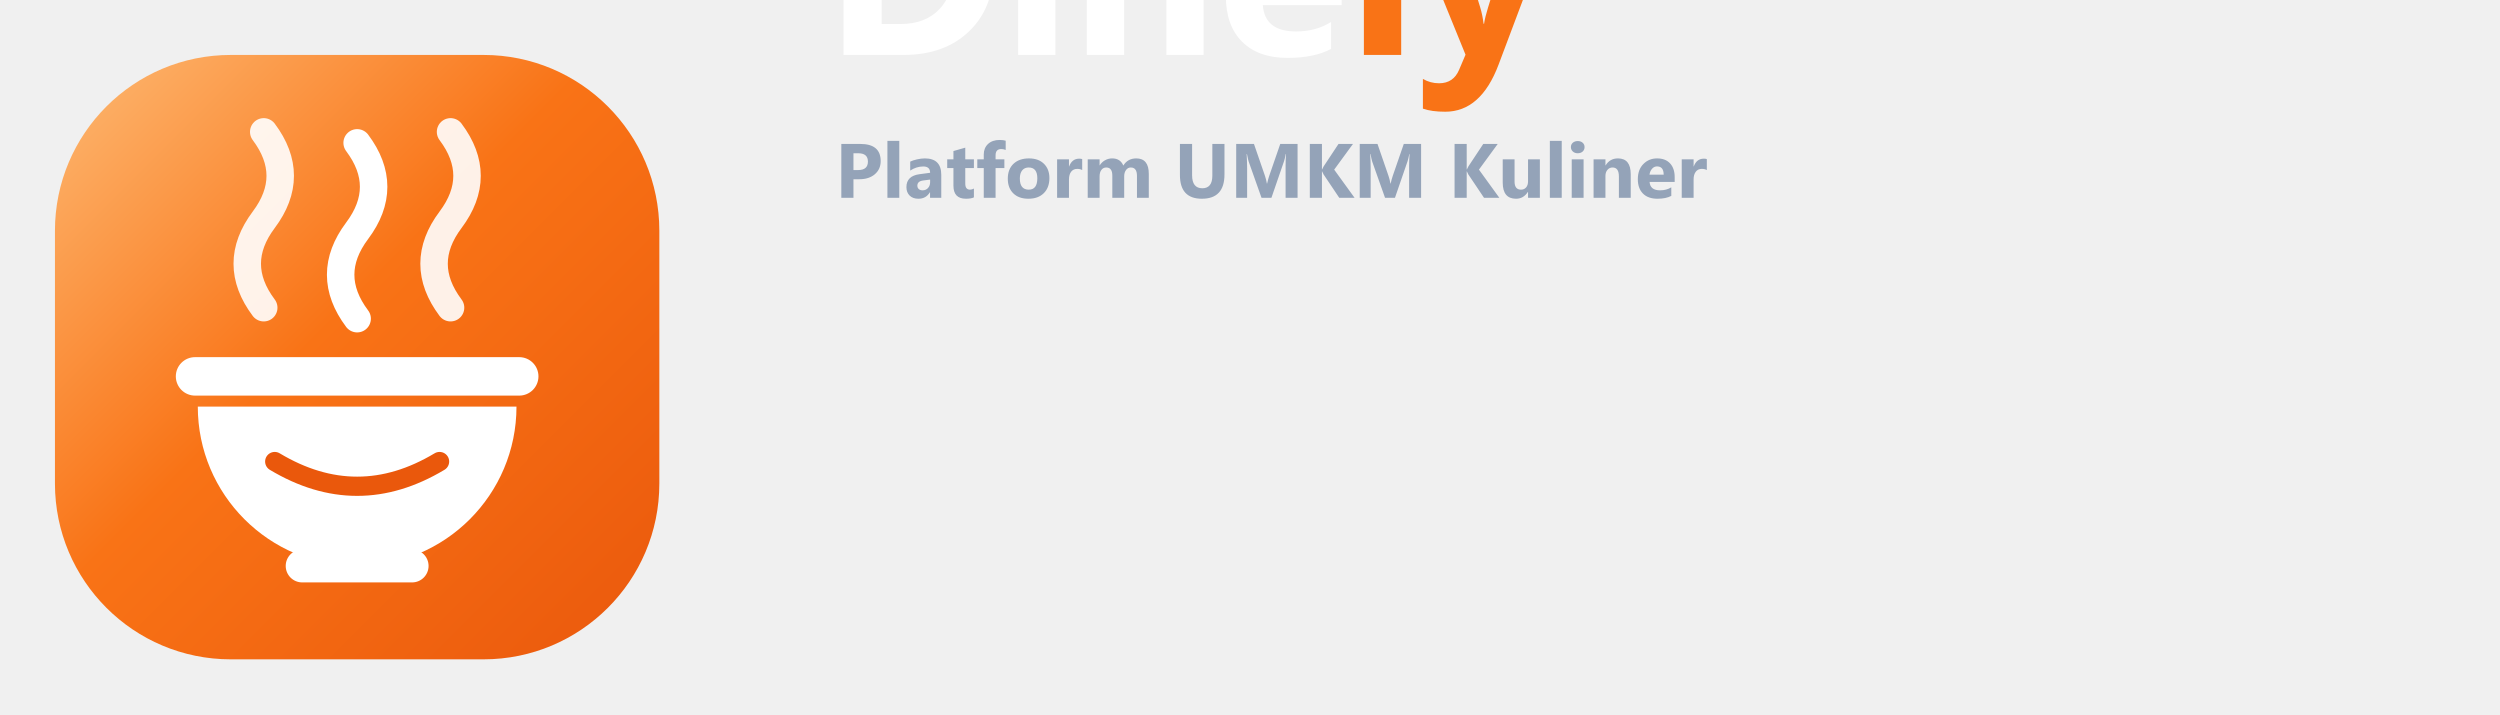
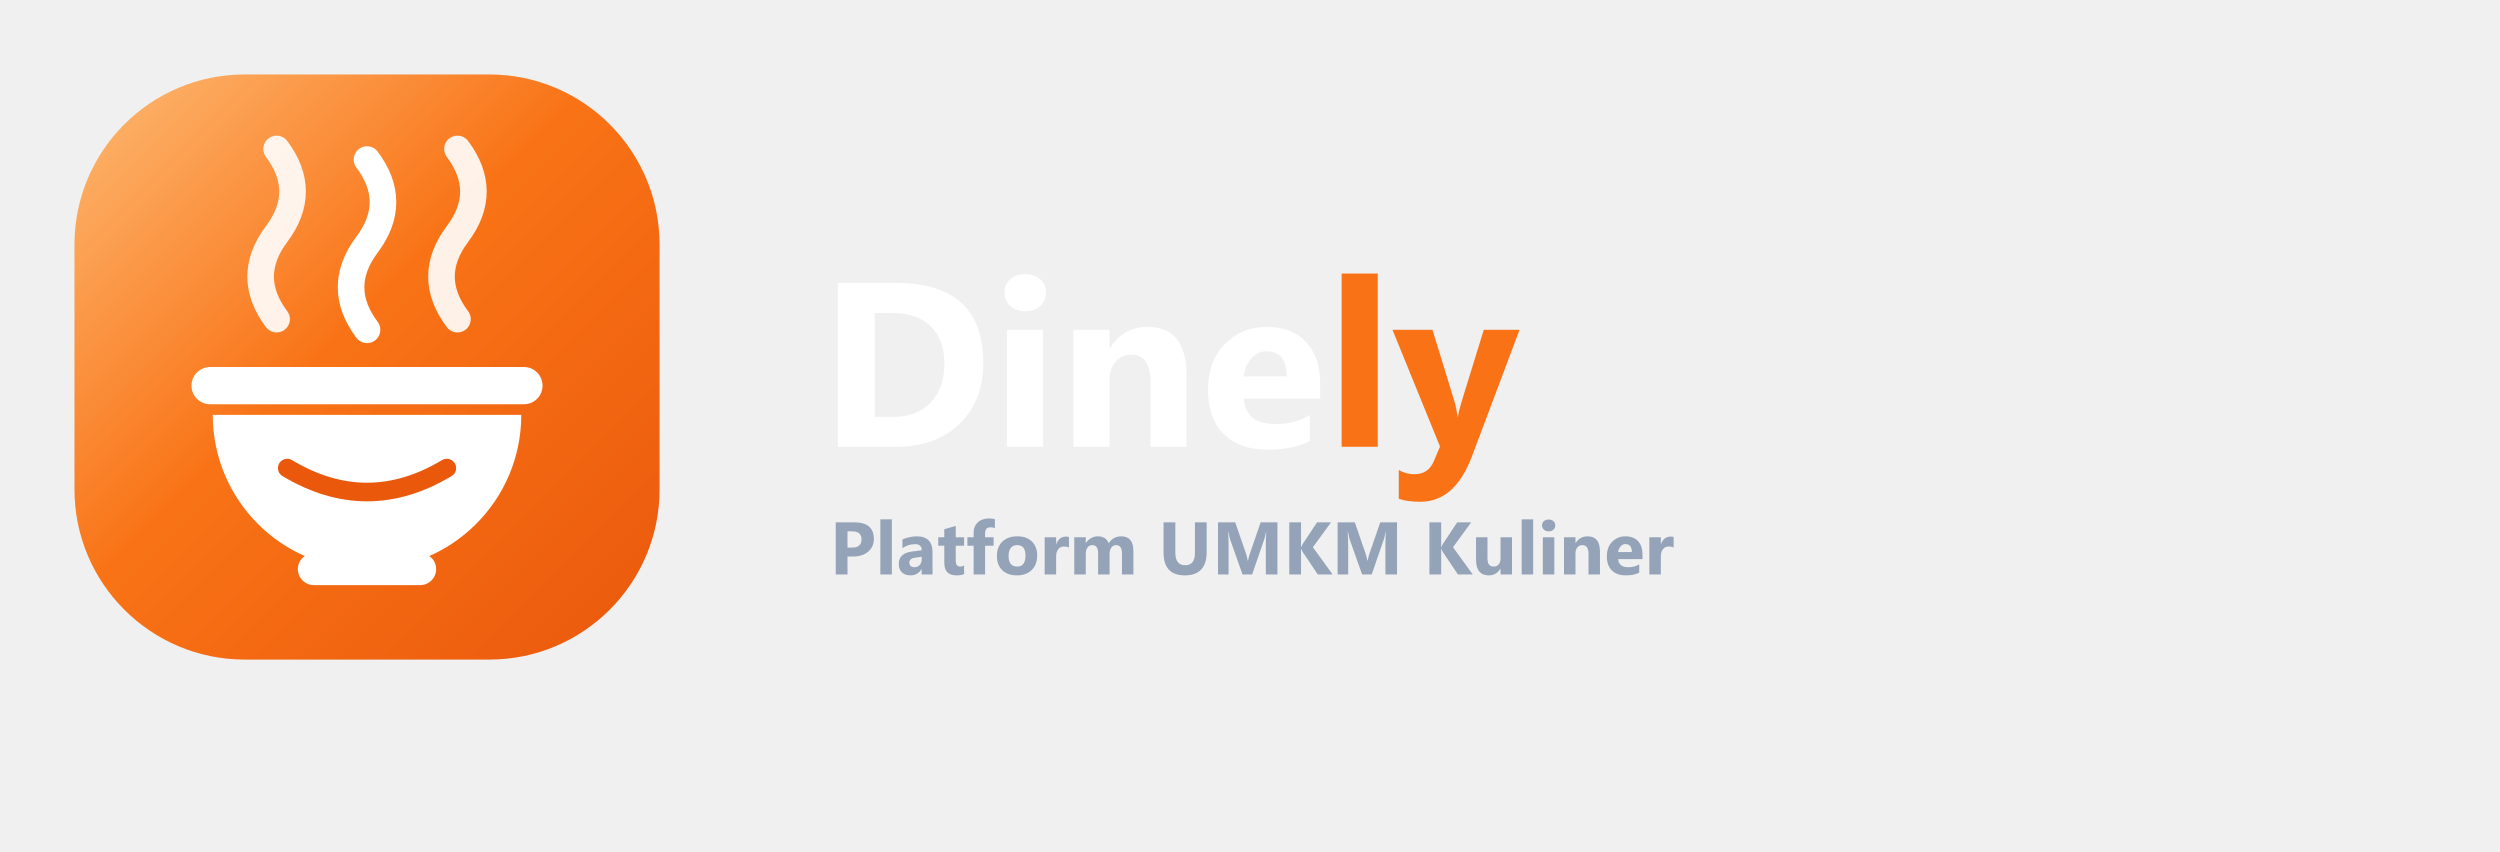
- <svg xmlns="http://www.w3.org/2000/svg" viewBox="-10 -10 455 130" width="455" height="130">
+ <svg xmlns="http://www.w3.org/2000/svg" viewBox="-14 -14 470 160" width="470" height="160">
  <defs>
    <linearGradient id="og" x1="0" y1="0" x2="1" y2="1">
      <stop offset="0" stop-color="#FDBA74" />
      <stop offset="0.45" stop-color="#F97316" />
      <stop offset="1" stop-color="#EA580C" />
    </linearGradient>
  </defs>
  <g>
    <rect width="110" height="110" rx="32" fill="url(#og)" />
    <path d="M38 46 Q32 38 38 30 Q44 22 38 14" fill="none" stroke="#fff" stroke-width="5" stroke-linecap="round" opacity="0.9" />
    <path d="M55 48 Q49 40 55 32 Q61 24 55 16" fill="none" stroke="#fff" stroke-width="5" stroke-linecap="round" />
    <path d="M72 46 Q66 38 72 30 Q78 22 72 14" fill="none" stroke="#fff" stroke-width="5" stroke-linecap="round" opacity="0.9" />
    <rect x="22" y="55" width="66" height="7" rx="3.5" fill="#fff" />
    <path d="M26 64 H84 A29 29 0 0 1 26 64 Z" fill="#fff" />
    <rect x="42" y="90" width="26" height="6" rx="3" fill="#fff" />
    <path d="M40 74 Q55 83 70 74" fill="none" stroke="#EA580C" stroke-width="3.5" stroke-linecap="round" />
  </g>
-   <path d="M143.523 0.000V-30.809H154.438Q170.852 -30.809 170.852 -15.791Q170.852 -8.594 166.372 -4.297Q161.893 0.000 154.438 0.000ZM150.463 -25.158V-5.629H153.900Q158.412 -5.629 160.979 -8.336Q163.547 -11.043 163.547 -15.705Q163.547 -20.109 161.001 -22.634Q158.455 -25.158 153.857 -25.158Z M178.736 -25.480Q177.018 -25.480 175.922 -26.501Q174.826 -27.521 174.826 -29.004Q174.826 -30.529 175.922 -31.496Q177.018 -32.463 178.736 -32.463Q180.477 -32.463 181.562 -31.496Q182.646 -30.529 182.646 -29.004Q182.646 -27.457 181.562 -26.469Q180.477 -25.480 178.736 -25.480ZM182.088 0.000H175.299V-22.000H182.088Z M209.051 0.000H202.283V-12.225Q202.283 -17.338 198.631 -17.338Q196.869 -17.338 195.730 -15.984Q194.592 -14.631 194.592 -12.547V0.000H187.803V-22.000H194.592V-18.520H194.678Q197.105 -22.537 201.746 -22.537Q209.051 -22.537 209.051 -13.471Z M234.188 -9.066H219.836Q220.180 -4.275 225.873 -4.275Q229.504 -4.275 232.254 -5.994V-1.096Q229.203 0.537 224.326 0.537Q218.998 0.537 216.055 -2.417Q213.111 -5.371 213.111 -10.656Q213.111 -16.135 216.291 -19.336Q219.471 -22.537 224.111 -22.537Q228.924 -22.537 231.556 -19.680Q234.188 -16.822 234.188 -11.924ZM227.893 -13.234Q227.893 -17.961 224.068 -17.961Q222.436 -17.961 221.243 -16.607Q220.051 -15.254 219.793 -13.234Z" fill="#FFFFFF" />
-   <path d="M245.016 0.000H238.227V-32.570H245.016Z M271.678 -22.000 262.740 1.762Q259.518 10.334 253.029 10.334Q250.559 10.334 248.969 9.775V4.361Q250.322 5.156 251.912 5.156Q254.533 5.156 255.564 2.686L256.725 -0.043L247.787 -22.000H255.307L259.410 -8.615Q259.797 -7.369 260.012 -5.672H260.098Q260.291 -6.918 260.807 -8.572L264.953 -22.000Z" fill="#F97316" />
-   <path transform="translate(0,0)" d="M145.329 22.623V26.000H143.121V16.197H146.580Q150.285 16.197 150.285 19.321Q150.285 20.798 149.222 21.710Q148.159 22.623 146.382 22.623ZM145.329 17.893V20.948H146.197Q147.961 20.948 147.961 19.403Q147.961 17.893 146.197 17.893Z M153.669 26.000H151.509V15.637H153.669Z M161.312 26.000H159.268V24.995H159.240Q158.536 26.171 157.155 26.171Q156.137 26.171 155.552 25.593Q154.968 25.016 154.968 24.052Q154.968 22.015 157.381 21.700L159.281 21.447Q159.281 20.299 158.037 20.299Q156.786 20.299 155.658 21.044V19.417Q156.109 19.185 156.892 19.007Q157.675 18.829 158.317 18.829Q161.312 18.829 161.312 21.816ZM159.281 23.156V22.685L158.010 22.849Q156.957 22.985 156.957 23.799Q156.957 24.168 157.213 24.404Q157.470 24.640 157.907 24.640Q158.516 24.640 158.898 24.219Q159.281 23.799 159.281 23.156Z M167.252 25.918Q166.773 26.171 165.810 26.171Q163.526 26.171 163.526 23.799V20.593H162.392V19.000H163.526V17.489L165.680 16.874V19.000H167.252V20.593H165.680V23.423Q165.680 24.517 166.548 24.517Q166.890 24.517 167.252 24.318Z M173.035 17.291Q172.618 17.127 172.235 17.127Q171.196 17.127 171.196 18.255V19.000H172.796V20.593H171.196V26.000H169.043V20.593H167.867V19.000H169.043V18.132Q169.043 16.936 169.822 16.204Q170.602 15.473 171.941 15.473Q172.598 15.473 173.035 15.609Z M177.171 26.171Q175.421 26.171 174.419 25.190Q173.418 24.209 173.418 22.527Q173.418 20.791 174.457 19.810Q175.496 18.829 177.267 18.829Q179.010 18.829 180.001 19.810Q180.992 20.791 180.992 22.404Q180.992 24.147 179.970 25.159Q178.948 26.171 177.171 26.171ZM177.226 20.483Q176.460 20.483 176.036 21.010Q175.612 21.536 175.612 22.500Q175.612 24.517 177.239 24.517Q178.791 24.517 178.791 22.445Q178.791 20.483 177.226 20.483Z M186.960 20.948Q186.570 20.736 186.051 20.736Q185.347 20.736 184.950 21.252Q184.554 21.769 184.554 22.657V26.000H182.394V19.000H184.554V20.299H184.581Q185.094 18.877 186.427 18.877Q186.769 18.877 186.960 18.959Z M199.080 26.000H196.927V22.008Q196.927 20.483 195.806 20.483Q195.272 20.483 194.938 20.941Q194.603 21.399 194.603 22.083V26.000H192.442V21.967Q192.442 20.483 191.342 20.483Q190.788 20.483 190.457 20.921Q190.125 21.358 190.125 22.110V26.000H187.965V19.000H190.125V20.094H190.152Q190.487 19.533 191.092 19.181Q191.697 18.829 192.415 18.829Q193.898 18.829 194.445 20.135Q195.245 18.829 196.797 18.829Q199.080 18.829 199.080 21.646Z M212.854 21.755Q212.854 26.171 208.739 26.171Q204.747 26.171 204.747 21.857V16.197H206.962V21.885Q206.962 24.264 208.821 24.264Q210.646 24.264 210.646 21.967V16.197H212.854Z M226.157 26.000H223.977V20.135Q223.977 19.185 224.059 18.036H224.004Q223.833 18.938 223.696 19.335L221.399 26.000H219.595L217.257 19.403Q217.161 19.137 216.949 18.036H216.888Q216.977 19.485 216.977 20.579V26.000H214.987V16.197H218.221L220.224 22.008Q220.463 22.705 220.572 23.409H220.613Q220.798 22.596 221.003 21.994L223.006 16.197H226.157Z M236.534 26.000H233.745L230.888 21.741Q230.806 21.618 230.628 21.201H230.594V26.000H228.386V16.197H230.594V20.832H230.628Q230.710 20.641 230.901 20.285L233.608 16.197H236.240L232.822 20.873Z M248.641 26.000H246.460V20.135Q246.460 19.185 246.542 18.036H246.487Q246.316 18.938 246.180 19.335L243.883 26.000H242.078L239.740 19.403Q239.645 19.137 239.433 18.036H239.371Q239.460 19.485 239.460 20.579V26.000H237.471V16.197H240.704L242.707 22.008Q242.946 22.705 243.056 23.409H243.097Q243.281 22.596 243.486 21.994L245.489 16.197H248.641Z M262.880 26.000H260.091L257.233 21.741Q257.151 21.618 256.974 21.201H256.939V26.000H254.731V16.197H256.939V20.832H256.974Q257.056 20.641 257.247 20.285L259.954 16.197H262.586L259.168 20.873Z M270.256 26.000H268.103V24.934H268.068Q267.269 26.171 265.929 26.171Q263.495 26.171 263.495 23.225V19.000H265.648V23.033Q265.648 24.517 266.824 24.517Q267.405 24.517 267.754 24.110Q268.103 23.703 268.103 23.006V19.000H270.256Z M274.234 26.000H272.074V15.637H274.234Z M277.146 17.893Q276.600 17.893 276.251 17.568Q275.902 17.243 275.902 16.771Q275.902 16.286 276.251 15.979Q276.600 15.671 277.146 15.671Q277.700 15.671 278.045 15.979Q278.391 16.286 278.391 16.771Q278.391 17.264 278.045 17.578Q277.700 17.893 277.146 17.893ZM278.213 26.000H276.053V19.000H278.213Z M286.792 26.000H284.639V22.110Q284.639 20.483 283.477 20.483Q282.916 20.483 282.554 20.914Q282.191 21.345 282.191 22.008V26.000H280.031V19.000H282.191V20.107H282.219Q282.991 18.829 284.468 18.829Q286.792 18.829 286.792 21.714Z M294.790 23.115H290.224Q290.333 24.640 292.145 24.640Q293.300 24.640 294.175 24.093V25.651Q293.204 26.171 291.652 26.171Q289.957 26.171 289.021 25.231Q288.084 24.291 288.084 22.609Q288.084 20.866 289.096 19.848Q290.107 18.829 291.584 18.829Q293.115 18.829 293.953 19.738Q294.790 20.647 294.790 22.206ZM292.787 21.789Q292.787 20.285 291.570 20.285Q291.051 20.285 290.671 20.716Q290.292 21.146 290.210 21.789Z M300.642 20.948Q300.252 20.736 299.732 20.736Q299.028 20.736 298.632 21.252Q298.235 21.769 298.235 22.657V26.000H296.075V19.000H298.235V20.299H298.263Q298.775 18.877 300.108 18.877Q300.450 18.877 300.642 18.959Z" fill="#94A3B8" />
+   <path d="M143.523 70.000V39.191H154.438Q170.852 39.191 170.852 54.209Q170.852 61.406 166.372 65.703Q161.893 70.000 154.438 70.000ZM150.463 44.842V64.371H153.900Q158.412 64.371 160.979 61.664Q163.547 58.957 163.547 54.295Q163.547 49.891 161.001 47.366Q158.455 44.842 153.857 44.842Z M178.736 44.520Q177.018 44.520 175.922 43.499Q174.826 42.479 174.826 40.996Q174.826 39.471 175.922 38.504Q177.018 37.537 178.736 37.537Q180.477 37.537 181.562 38.504Q182.646 39.471 182.646 40.996Q182.646 42.543 181.562 43.531Q180.477 44.520 178.736 44.520ZM182.088 70.000H175.299V48.000H182.088Z M209.051 70.000H202.283V57.775Q202.283 52.662 198.631 52.662Q196.869 52.662 195.730 54.016Q194.592 55.369 194.592 57.453V70.000H187.803V48.000H194.592V51.480H194.678Q197.105 47.463 201.746 47.463Q209.051 47.463 209.051 56.529Z M234.188 60.934H219.836Q220.180 65.725 225.873 65.725Q229.504 65.725 232.254 64.006V68.904Q229.203 70.537 224.326 70.537Q218.998 70.537 216.055 67.583Q213.111 64.629 213.111 59.344Q213.111 53.865 216.291 50.664Q219.471 47.463 224.111 47.463Q228.924 47.463 231.556 50.320Q234.188 53.178 234.188 58.076ZM227.893 56.766Q227.893 52.039 224.068 52.039Q222.436 52.039 221.243 53.393Q220.051 54.746 219.793 56.766Z" fill="#FFFFFF" />
+   <path d="M245.016 70.000H238.227V37.430H245.016Z M271.678 48.000 262.740 71.762Q259.518 80.334 253.029 80.334Q250.559 80.334 248.969 79.775V74.361Q250.322 75.156 251.912 75.156Q254.533 75.156 255.564 72.686L256.725 69.957L247.787 48.000H255.307L259.410 61.385Q259.797 62.631 260.012 64.328H260.098Q260.291 63.082 260.807 61.428L264.953 48.000Z" fill="#F97316" />
+   <path transform="translate(0,0)" d="M145.329 90.623V94.000H143.121V84.197H146.580Q150.285 84.197 150.285 87.321Q150.285 88.798 149.222 89.710Q148.159 90.623 146.382 90.623ZM145.329 85.893V88.948H146.197Q147.961 88.948 147.961 87.403Q147.961 85.893 146.197 85.893Z M153.669 94.000H151.509V83.637H153.669Z M161.312 94.000H159.268V92.995H159.240Q158.536 94.171 157.155 94.171Q156.137 94.171 155.552 93.593Q154.968 93.016 154.968 92.052Q154.968 90.015 157.381 89.700L159.281 89.447Q159.281 88.299 158.037 88.299Q156.786 88.299 155.658 89.044V87.417Q156.109 87.185 156.892 87.007Q157.675 86.829 158.317 86.829Q161.312 86.829 161.312 89.816ZM159.281 91.156V90.685L158.010 90.849Q156.957 90.985 156.957 91.799Q156.957 92.168 157.213 92.404Q157.470 92.640 157.907 92.640Q158.516 92.640 158.898 92.219Q159.281 91.799 159.281 91.156Z M167.252 93.918Q166.773 94.171 165.810 94.171Q163.526 94.171 163.526 91.799V88.593H162.392V87.000H163.526V85.489L165.680 84.874V87.000H167.252V88.593H165.680V91.423Q165.680 92.517 166.548 92.517Q166.890 92.517 167.252 92.318Z M173.035 85.291Q172.618 85.127 172.235 85.127Q171.196 85.127 171.196 86.255V87.000H172.796V88.593H171.196V94.000H169.043V88.593H167.867V87.000H169.043V86.132Q169.043 84.936 169.822 84.204Q170.602 83.473 171.941 83.473Q172.598 83.473 173.035 83.609Z M177.171 94.171Q175.421 94.171 174.419 93.190Q173.418 92.209 173.418 90.527Q173.418 88.791 174.457 87.810Q175.496 86.829 177.267 86.829Q179.010 86.829 180.001 87.810Q180.992 88.791 180.992 90.404Q180.992 92.147 179.970 93.159Q178.948 94.171 177.171 94.171ZM177.226 88.483Q176.460 88.483 176.036 89.010Q175.612 89.536 175.612 90.500Q175.612 92.517 177.239 92.517Q178.791 92.517 178.791 90.445Q178.791 88.483 177.226 88.483Z M186.960 88.948Q186.570 88.736 186.051 88.736Q185.347 88.736 184.950 89.252Q184.554 89.769 184.554 90.657V94.000H182.394V87.000H184.554V88.299H184.581Q185.094 86.877 186.427 86.877Q186.769 86.877 186.960 86.959Z M199.080 94.000H196.927V90.008Q196.927 88.483 195.806 88.483Q195.272 88.483 194.938 88.941Q194.603 89.399 194.603 90.083V94.000H192.442V89.967Q192.442 88.483 191.342 88.483Q190.788 88.483 190.457 88.921Q190.125 89.358 190.125 90.110V94.000H187.965V87.000H190.125V88.094H190.152Q190.487 87.533 191.092 87.181Q191.697 86.829 192.415 86.829Q193.898 86.829 194.445 88.135Q195.245 86.829 196.797 86.829Q199.080 86.829 199.080 89.646Z M212.854 89.755Q212.854 94.171 208.739 94.171Q204.747 94.171 204.747 89.857V84.197H206.962V89.885Q206.962 92.264 208.821 92.264Q210.646 92.264 210.646 89.967V84.197H212.854Z M226.157 94.000H223.977V88.135Q223.977 87.185 224.059 86.036H224.004Q223.833 86.938 223.696 87.335L221.399 94.000H219.595L217.257 87.403Q217.161 87.137 216.949 86.036H216.888Q216.977 87.485 216.977 88.579V94.000H214.987V84.197H218.221L220.224 90.008Q220.463 90.705 220.572 91.409H220.613Q220.798 90.596 221.003 89.994L223.006 84.197H226.157Z M236.534 94.000H233.745L230.888 89.741Q230.806 89.618 230.628 89.201H230.594V94.000H228.386V84.197H230.594V88.832H230.628Q230.710 88.641 230.901 88.285L233.608 84.197H236.240L232.822 88.873Z M248.641 94.000H246.460V88.135Q246.460 87.185 246.542 86.036H246.487Q246.316 86.938 246.180 87.335L243.883 94.000H242.078L239.740 87.403Q239.645 87.137 239.433 86.036H239.371Q239.460 87.485 239.460 88.579V94.000H237.471V84.197H240.704L242.707 90.008Q242.946 90.705 243.056 91.409H243.097Q243.281 90.596 243.486 89.994L245.489 84.197H248.641Z M262.880 94.000H260.091L257.233 89.741Q257.151 89.618 256.974 89.201H256.939V94.000H254.731V84.197H256.939V88.832H256.974Q257.056 88.641 257.247 88.285L259.954 84.197H262.586L259.168 88.873Z M270.256 94.000H268.103V92.934H268.068Q267.269 94.171 265.929 94.171Q263.495 94.171 263.495 91.225V87.000H265.648V91.033Q265.648 92.517 266.824 92.517Q267.405 92.517 267.754 92.110Q268.103 91.703 268.103 91.006V87.000H270.256Z M274.234 94.000H272.074V83.637H274.234Z M277.146 85.893Q276.600 85.893 276.251 85.568Q275.902 85.243 275.902 84.771Q275.902 84.286 276.251 83.979Q276.600 83.671 277.146 83.671Q277.700 83.671 278.045 83.979Q278.391 84.286 278.391 84.771Q278.391 85.264 278.045 85.578Q277.700 85.893 277.146 85.893ZM278.213 94.000H276.053V87.000H278.213Z M286.792 94.000H284.639V90.110Q284.639 88.483 283.477 88.483Q282.916 88.483 282.554 88.914Q282.191 89.345 282.191 90.008V94.000H280.031V87.000H282.191V88.107H282.219Q282.991 86.829 284.468 86.829Q286.792 86.829 286.792 89.714Z M294.790 91.115H290.224Q290.333 92.640 292.145 92.640Q293.300 92.640 294.175 92.093V93.651Q293.204 94.171 291.652 94.171Q289.957 94.171 289.021 93.231Q288.084 92.291 288.084 90.609Q288.084 88.866 289.096 87.848Q290.107 86.829 291.584 86.829Q293.115 86.829 293.953 87.738Q294.790 88.647 294.790 90.206ZM292.787 89.789Q292.787 88.285 291.570 88.285Q291.051 88.285 290.671 88.716Q290.292 89.146 290.210 89.789Z M300.642 88.948Q300.252 88.736 299.732 88.736Q299.028 88.736 298.632 89.252Q298.235 89.769 298.235 90.657V94.000H296.075V87.000H298.235V88.299H298.263Q298.775 86.877 300.108 86.877Q300.450 86.877 300.642 86.959Z" fill="#94A3B8" />
</svg>
